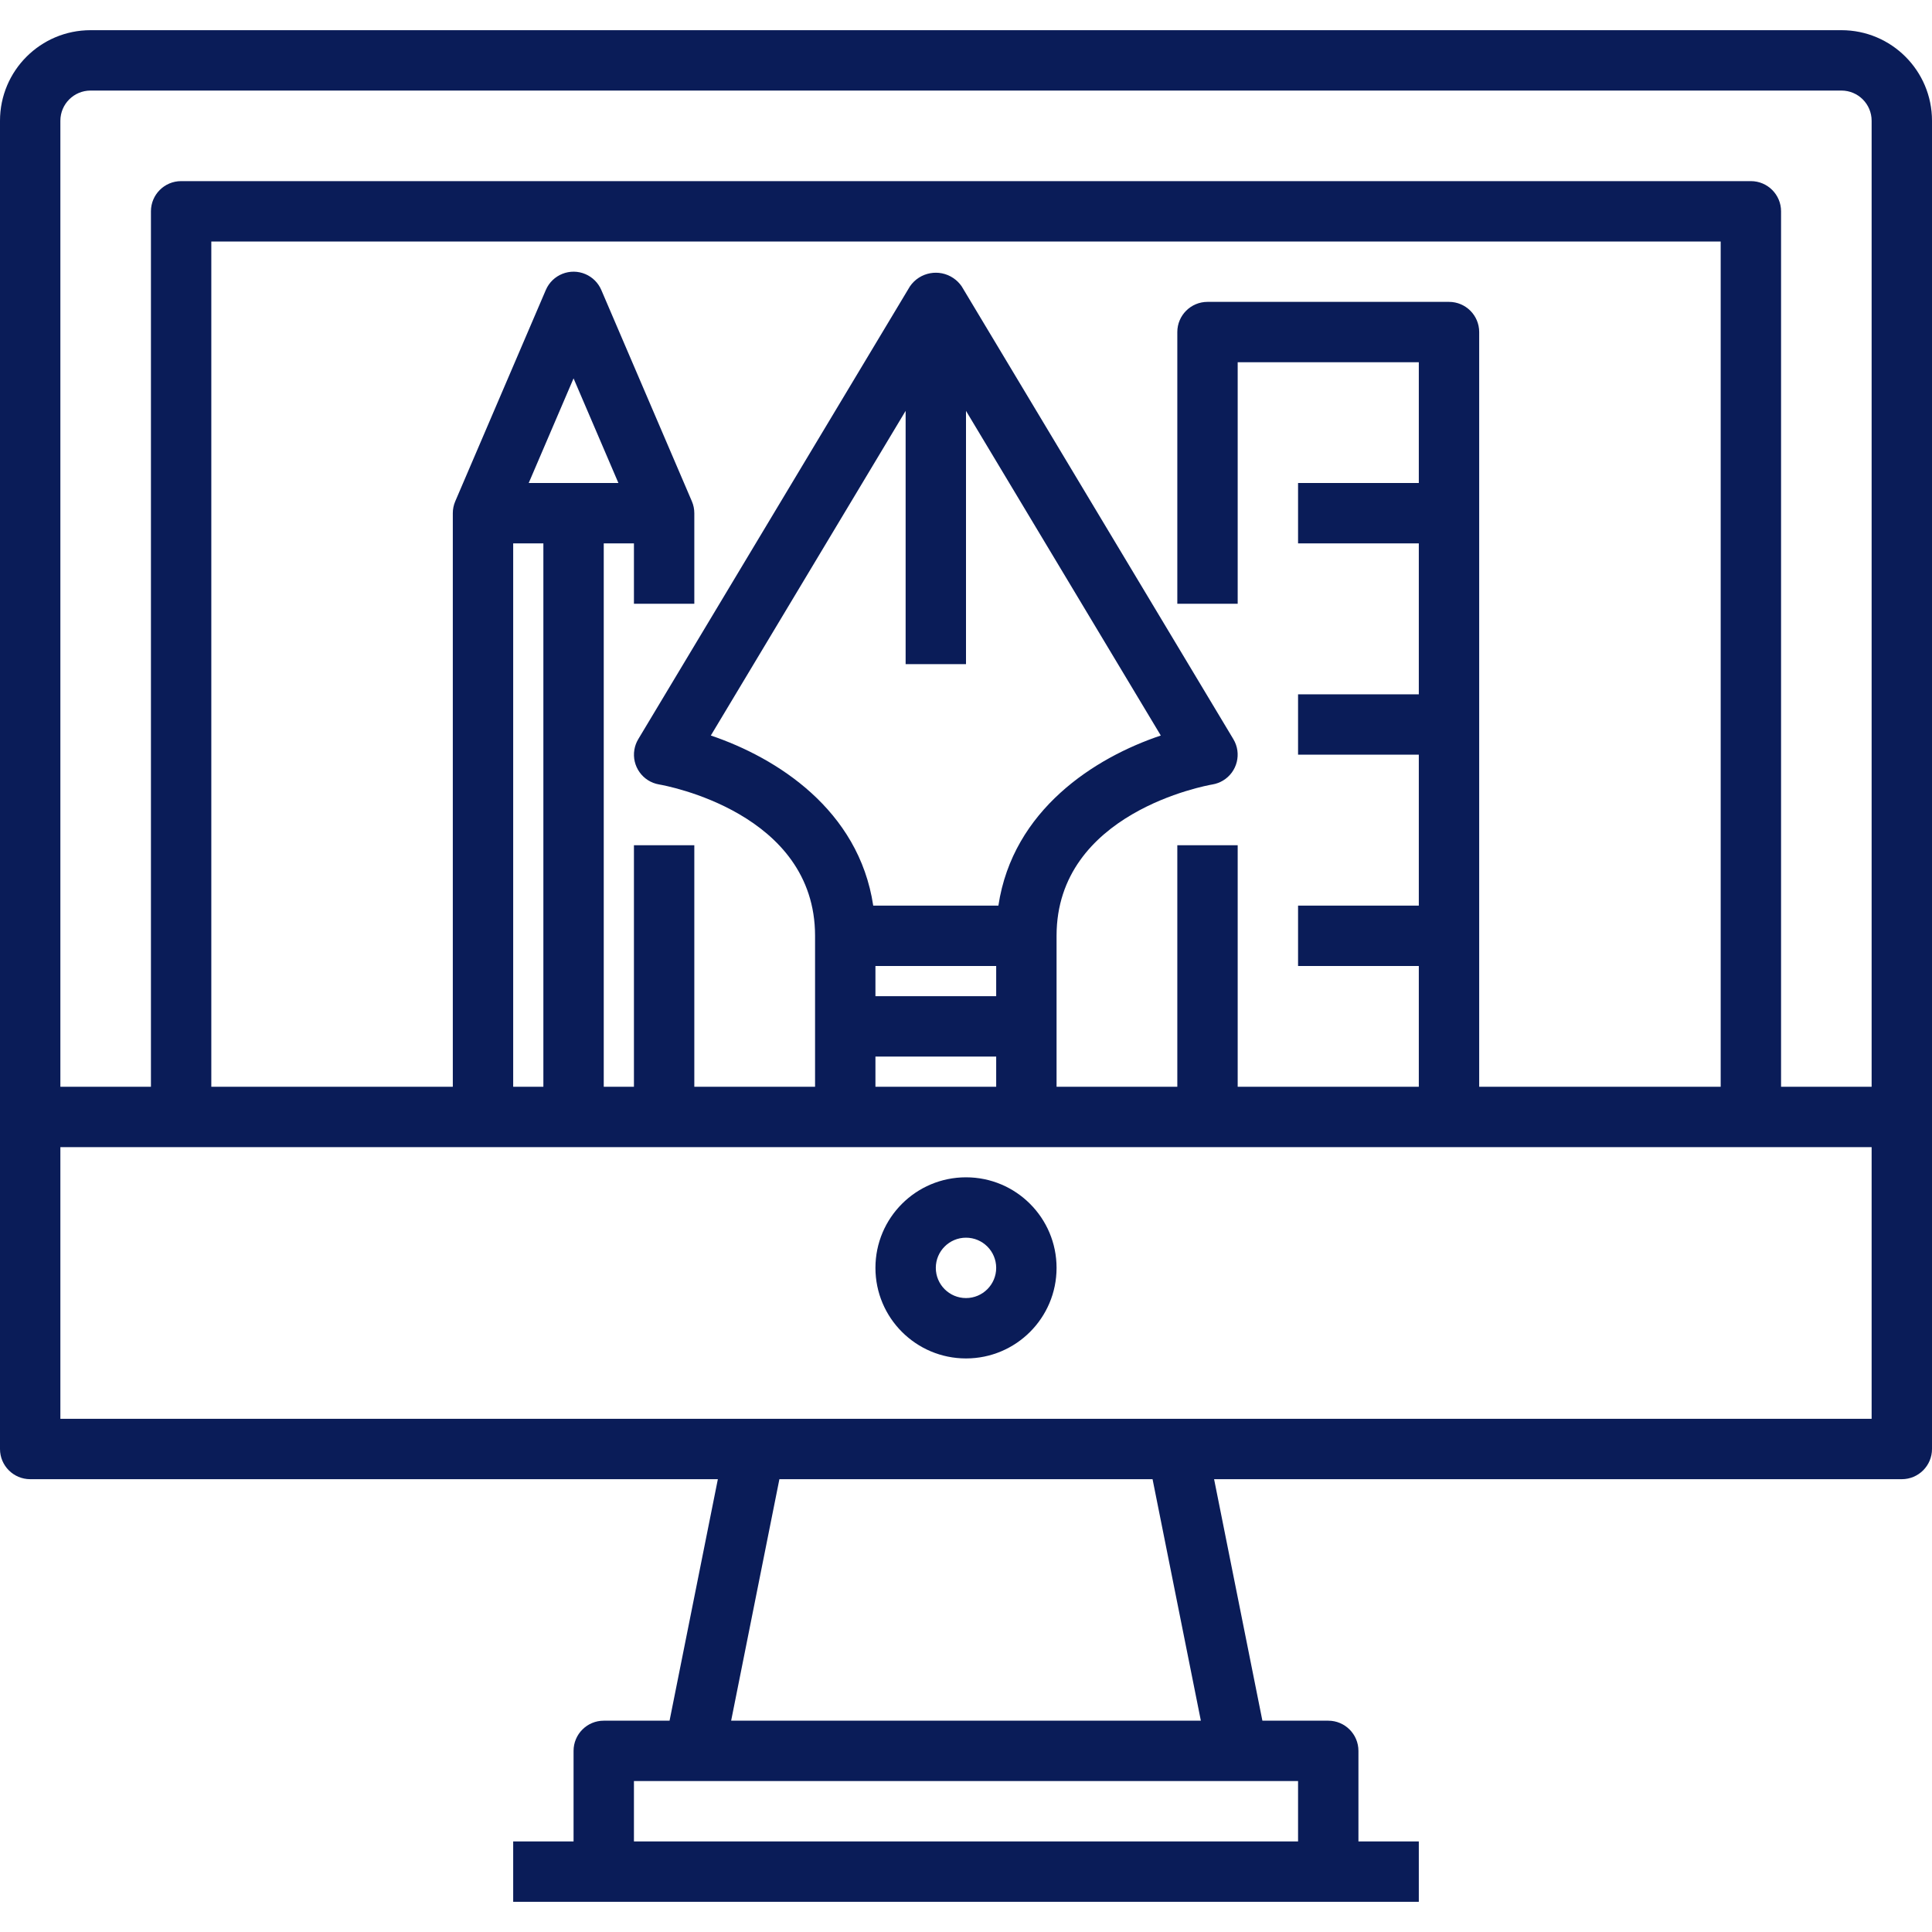
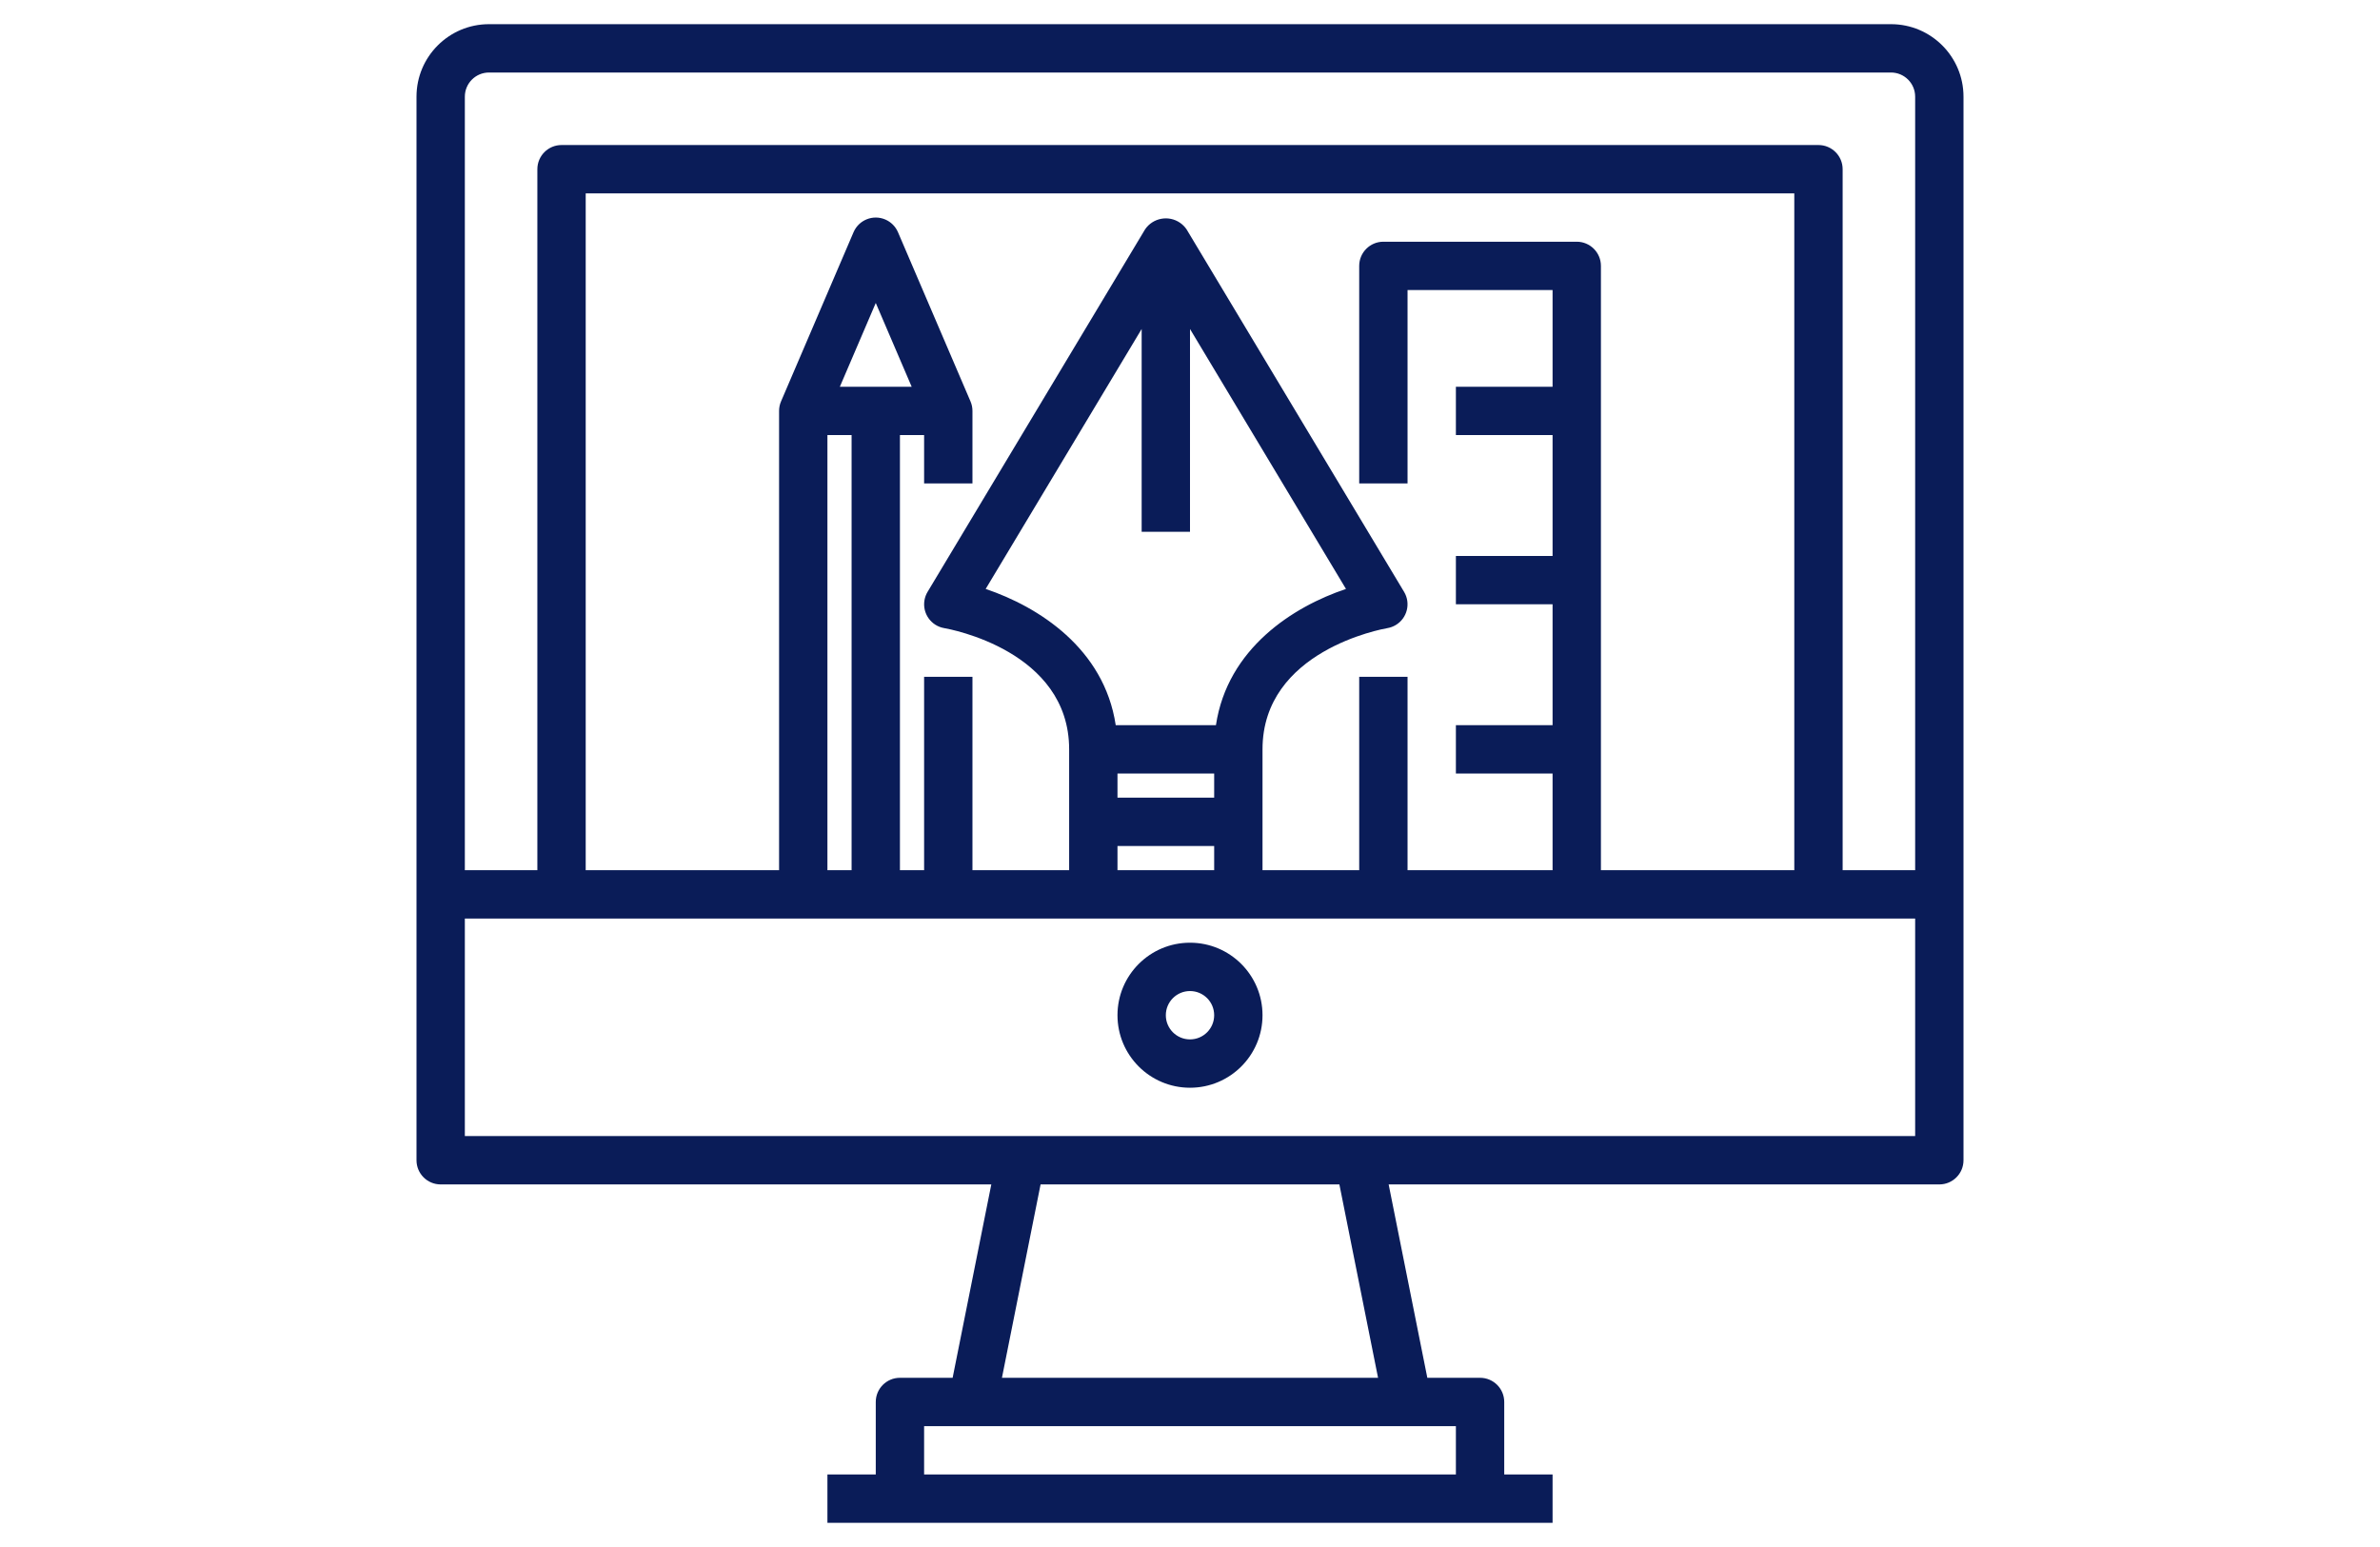
- <svg xmlns="http://www.w3.org/2000/svg" version="1.1" id="Capa_1" x="0px" y="0px" viewBox="0 0 512 512" style="enable-background:new 0 0 512 512;" xml:space="preserve" width="512px" height="512px">
+ <svg xmlns="http://www.w3.org/2000/svg" version="1.1" id="Capa_1" x="0px" y="0px" viewBox="0 0 512 512" style="enable-background:new 0 0 512 512;" xml:space="preserve" width="100px" height="65px">
  <g>
    <g>
      <path d="M488,8H24C10.745,8,0,18.745,0,32v352c0,4.418,3.582,8,8,8h182.24l-12.8,64H160c-4.418,0-8,3.582-8,8v24h-16v16h240v-16    h-16v-24c0-4.418-3.582-8-8-8h-17.453l-12.8-64H504c4.418,0,8-3.582,8-8V32C512,18.745,501.255,8,488,8z M328,472h16v16H168v-16    h16H328z M193.76,456l12.788-64h98.892l12.8,64H193.76z M496,376H16v-72h112h48h48h48h48h64h112V376z M384,80h-64    c-4.418,0-8,3.582-8,8v72h16V96h48v32h-32v16h32v40h-32v16h32v40h-32v16h32v32h-48v-64h-16v64h-32v-40    c0-32.648,39.648-39.824,41.312-40.112c0.986-0.165,1.932-0.513,2.79-1.027c3.791-2.27,5.024-7.183,2.754-10.973l-72-120    c-0.58-0.846-1.311-1.577-2.157-2.157c-3.786-2.595-8.96-1.63-11.555,2.157l-72,120c-0.511,0.852-0.859,1.792-1.025,2.772    c-0.741,4.356,2.189,8.487,6.545,9.228C176.352,208.176,216,215.352,216,248v40h-32v-64h-16v64h-8V144h8v16h16v-24    c0.002-1.084-0.218-2.157-0.648-3.152l-24-56c-0.809-1.886-2.312-3.389-4.198-4.198c-4.06-1.742-8.764,0.138-10.506,4.198l-24,56    c-0.43,0.995-0.65,2.068-0.648,3.152v152H56V64h400v224h-64V88C392,83.582,388.418,80,384,80z M232,264v-8h32v8H232z M264,280v8    h-32v-8H264z M231.416,240c-3.832-25.44-25.616-39.2-43.04-45.08L240,108.885V176h16v-67.115l51.624,86.035    c-17.44,5.84-39.208,19.64-43.04,45.08H231.416z M140.115,128L152,100.272L163.885,128H140.115z M144,144v144h-8V144H144z     M496,288h-24V56c0-4.418-3.582-8-8-8H48c-4.418,0-8,3.582-8,8v232H16V32c0-4.418,3.582-8,8-8h464c4.418,0,8,3.582,8,8V288z" fill="#0a1c58" />
    </g>
  </g>
  <g>
    <g>
      <path d="M256,312c-13.255,0-24,10.745-24,24s10.745,24,24,24s24-10.745,24-24S269.255,312,256,312z M256,344c-4.418,0-8-3.582-8-8    c0-4.418,3.582-8,8-8c4.418,0,8,3.582,8,8C264,340.418,260.418,344,256,344z" fill="#0a1c58" />
    </g>
  </g>
  <g>
</g>
  <g>
</g>
  <g>
</g>
  <g>
</g>
  <g>
</g>
  <g>
</g>
  <g>
</g>
  <g>
</g>
  <g>
</g>
  <g>
</g>
  <g>
</g>
  <g>
</g>
  <g>
</g>
  <g>
</g>
  <g>
</g>
</svg>
